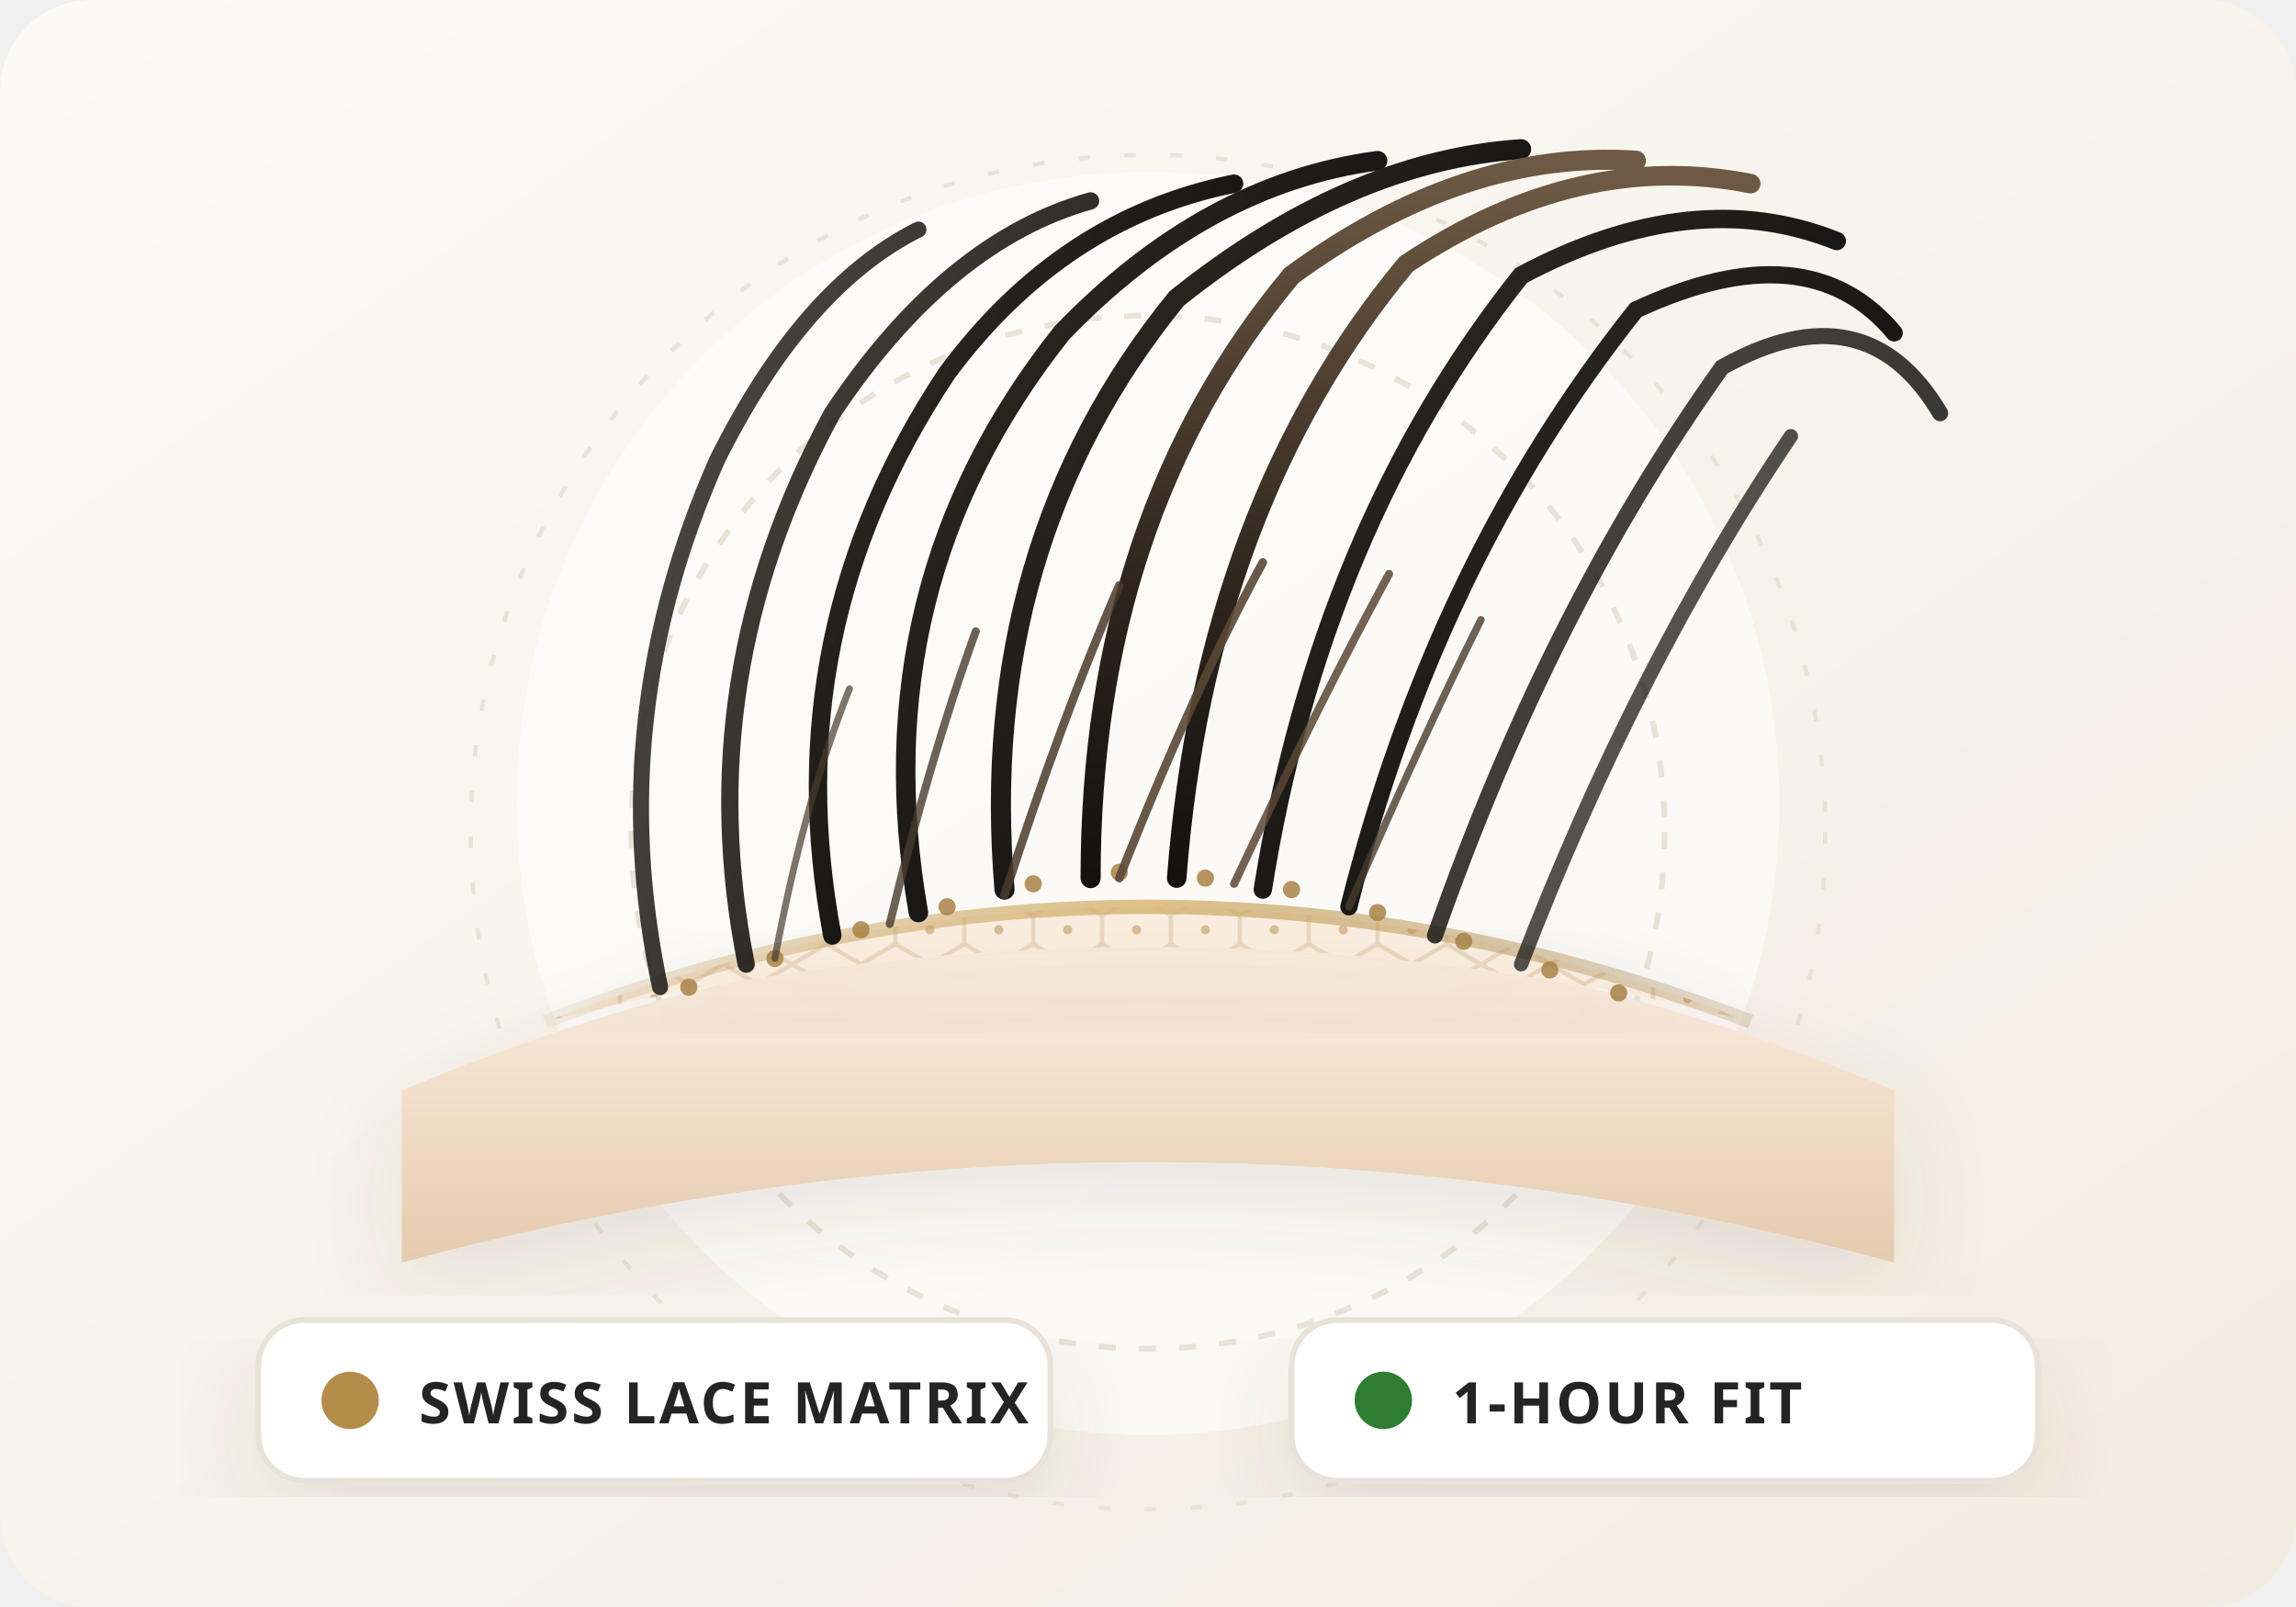
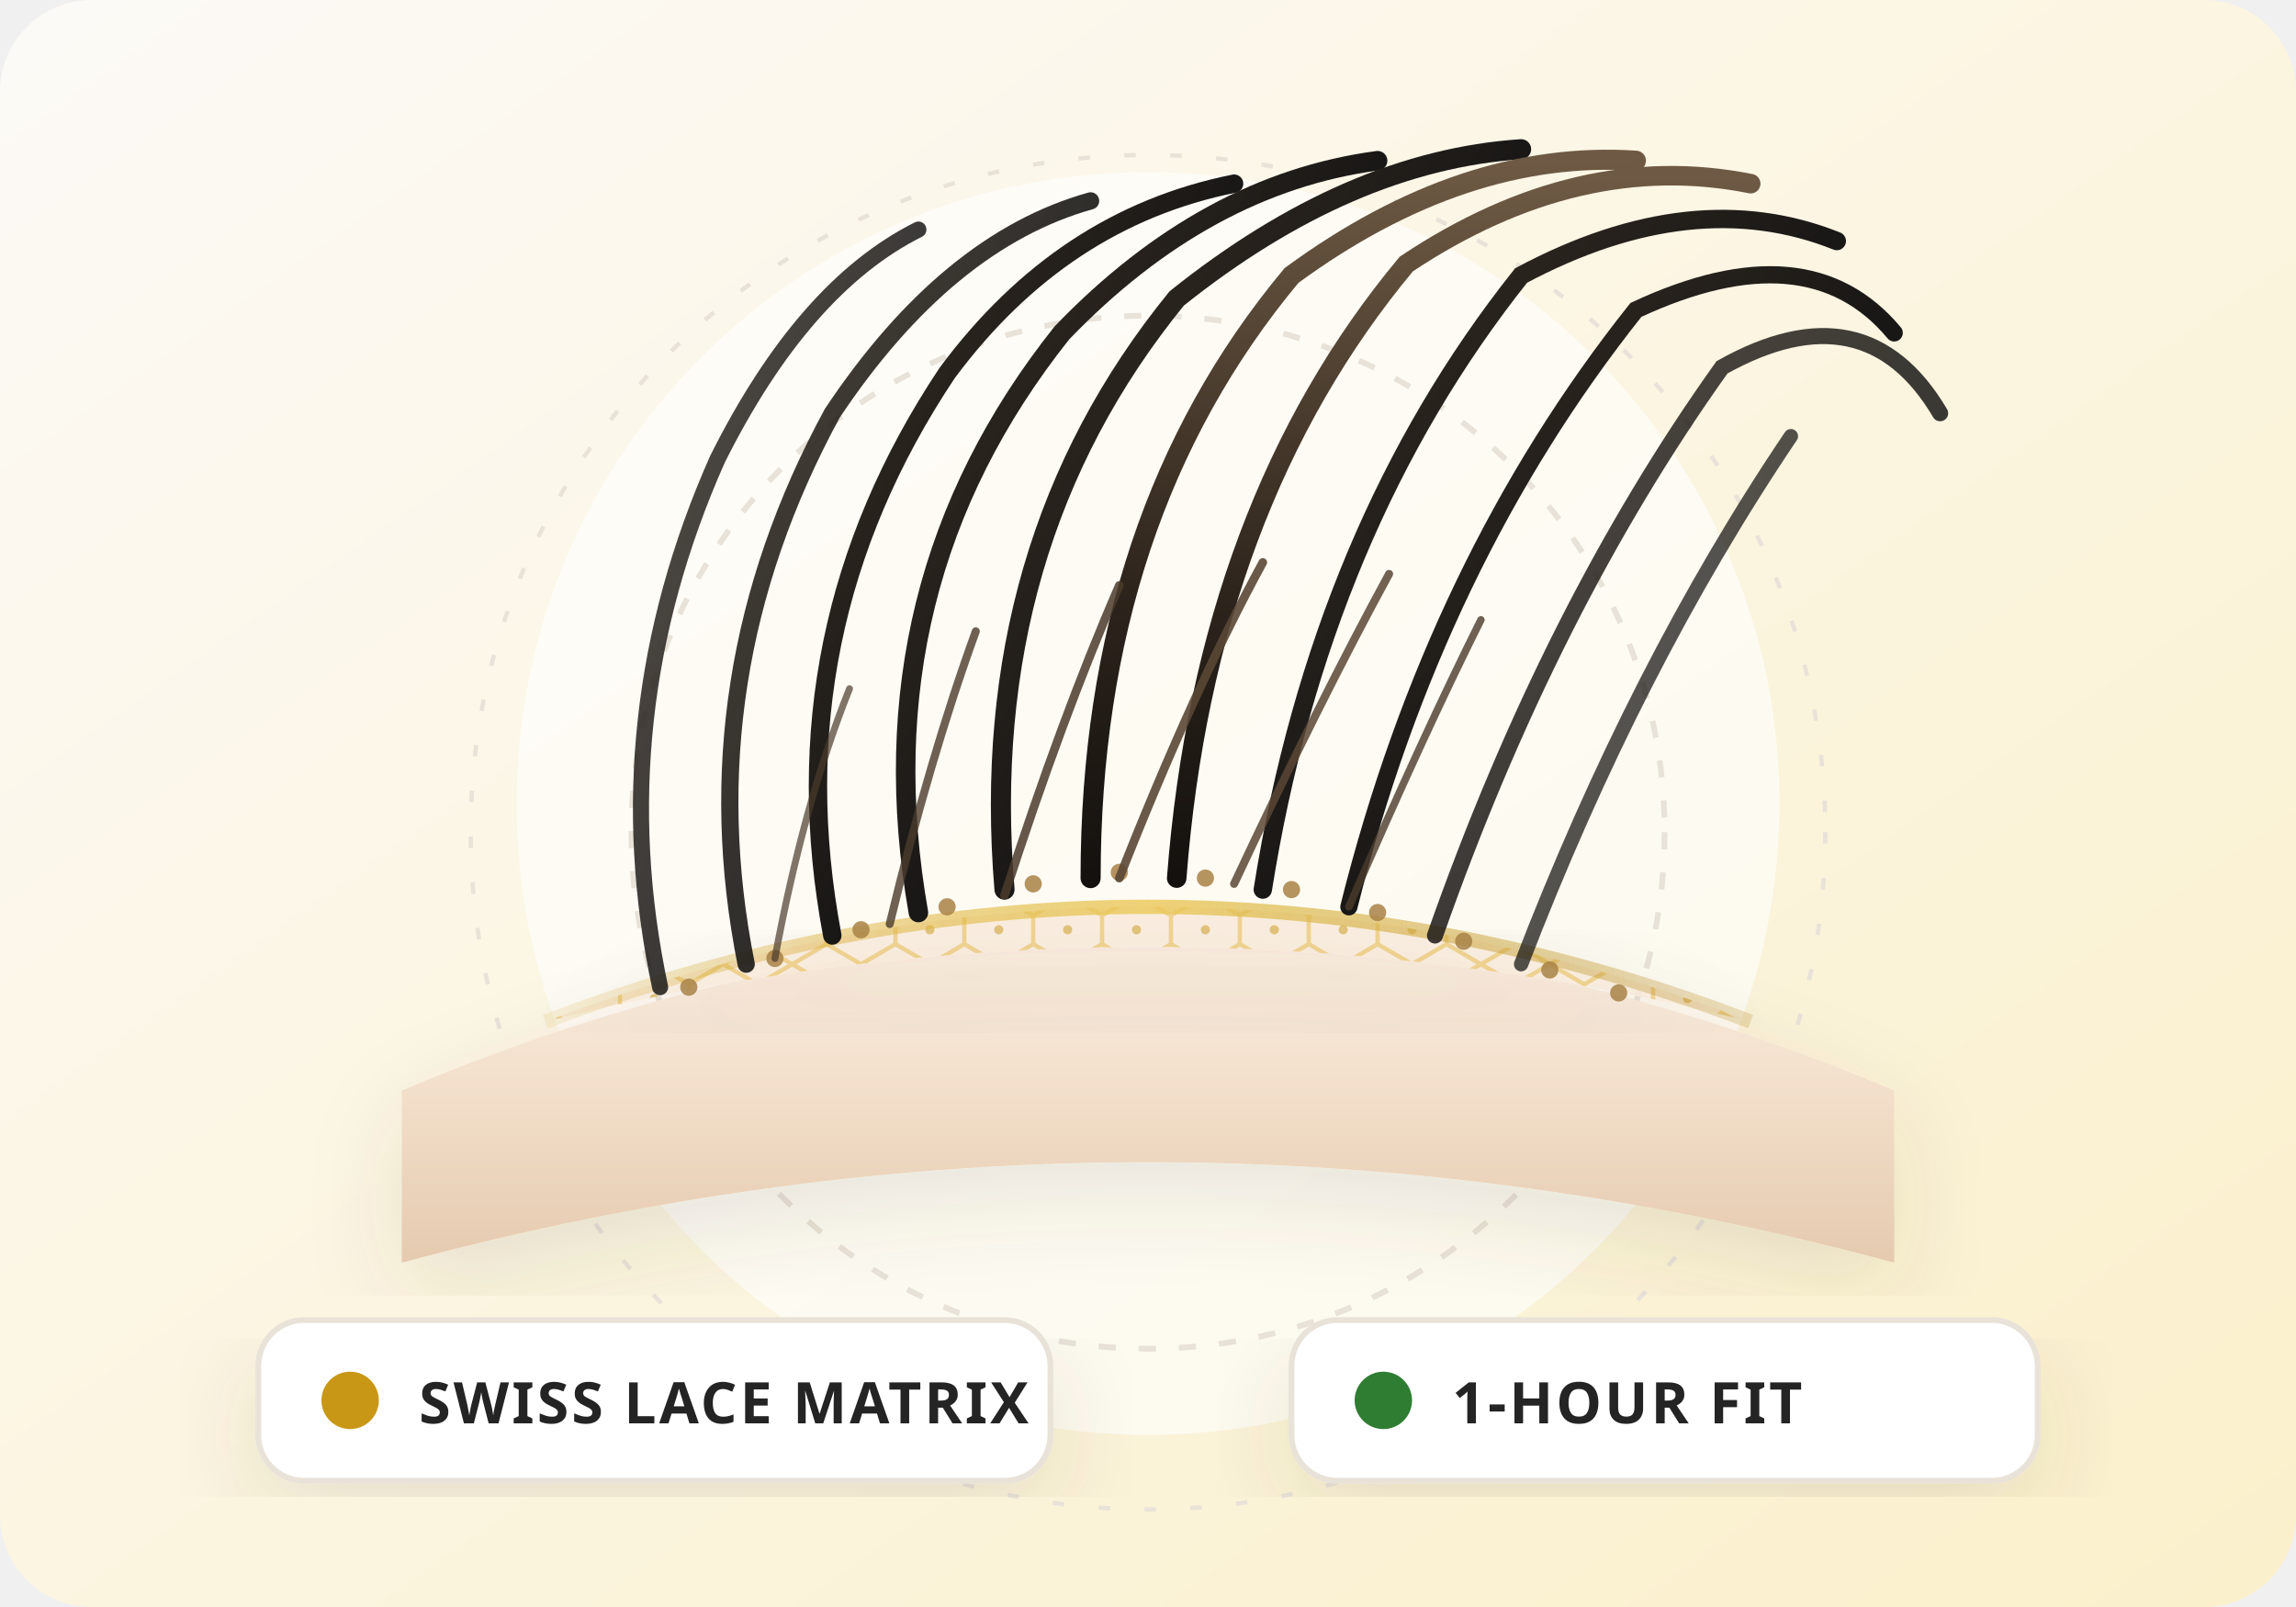
<svg xmlns="http://www.w3.org/2000/svg" viewBox="0 0 400 280" width="100%" height="100%">
  <defs>
    <linearGradient id="bgGrad1" x1="0%" y1="0%" x2="100%" y2="100%">
      <stop offset="0%" stop-color="#FCFAF7" />
-       <stop offset="100%" stop-color="#F3ECE1" />
+       <stop offset="100%" stop-color="#FBF0CB" />
    </linearGradient>
    <linearGradient id="scalpGrad1" x1="0%" y1="0%" x2="0%" y2="100%">
      <stop offset="0%" stop-color="#FBEFE3" />
      <stop offset="50%" stop-color="#F2DEC9" />
      <stop offset="100%" stop-color="#E5CAAF" />
    </linearGradient>
    <pattern id="swissLacePattern" width="12" height="12" patternUnits="userSpaceOnUse">
-       <path d="M 6 0 L 12 3.5 L 12 8.5 L 6 12 L 0 8.5 L 0 3.5 Z" fill="none" stroke="#D3B896" stroke-width="0.75" stroke-opacity="0.45" />
-       <circle cx="6" cy="6" r="0.8" fill="#B58D4A" fill-opacity="0.5" />
+       <path d="M 6 0 L 12 3.5 L 12 8.5 L 6 12 L 0 8.5 L 0 3.5 Z" fill="none" stroke="#DFB233" stroke-width="0.75" stroke-opacity="0.45" />
+       <circle cx="6" cy="6" r="0.8" fill="#C99716" fill-opacity="0.5" />
    </pattern>
    <linearGradient id="hairDarkGrad" x1="0%" y1="0%" x2="100%" y2="100%">
      <stop offset="0%" stop-color="#3A3026" />
      <stop offset="50%" stop-color="#1A1816" />
      <stop offset="100%" stop-color="#0E0C0B" />
    </linearGradient>
    <linearGradient id="hairHighlight" x1="0%" y1="0%" x2="0%" y2="100%">
      <stop offset="0%" stop-color="#6E5A44" />
      <stop offset="60%" stop-color="#2D241C" />
      <stop offset="100%" stop-color="#14110E" />
    </linearGradient>
    <linearGradient id="goldSheen" x1="0%" y1="0%" x2="100%" y2="0%">
-       <stop offset="0%" stop-color="#B58D4A" stop-opacity="0.1" />
-       <stop offset="50%" stop-color="#D9B775" stop-opacity="0.85" />
-       <stop offset="100%" stop-color="#96713B" stop-opacity="0.2" />
+       <stop offset="0%" stop-color="#C99716" stop-opacity="0.1" />
+       <stop offset="50%" stop-color="#ECCB60" stop-opacity="0.85" />
+       <stop offset="100%" stop-color="#AB7B08" stop-opacity="0.2" />
    </linearGradient>
    <filter id="softShadow" x="-10%" y="-10%" width="120%" height="120%">
      <feDropShadow dx="0" dy="6" stdDeviation="8" flood-color="#554433" flood-opacity="0.12" />
    </filter>
  </defs>
  <rect width="400" height="280" rx="16" fill="url(#bgGrad1)" />
  <circle cx="200" cy="140" r="110" fill="#FFFFFF" fill-opacity="0.6" />
  <circle cx="200" cy="145" r="90" fill="none" stroke="#E8E2D8" stroke-dasharray="3 4" stroke-width="1" />
  <circle cx="200" cy="145" r="118" fill="none" stroke="#E8E2D8" stroke-dasharray="2 6" stroke-width="0.75" />
  <g filter="url(#softShadow)">
    <path d="M 70 190 Q 200 135 330 190 L 330 220 Q 200 185 70 220 Z" fill="url(#scalpGrad1)" />
  </g>
  <g filter="url(#softShadow)">
    <path d="M 95 178 Q 200 138 305 178 Q 200 152 95 178 Z" fill="#F8EADB" fill-opacity="0.85" />
    <path d="M 95 178 Q 200 138 305 178 Q 200 152 95 178 Z" fill="url(#swissLacePattern)" />
    <path d="M 95 178 Q 200 138 305 178" fill="none" stroke="url(#goldSheen)" stroke-width="2.5" />
  </g>
  <g fill="#A88347" opacity="0.85">
    <circle cx="120" cy="172" r="1.5" />
    <circle cx="135" cy="167" r="1.5" />
    <circle cx="150" cy="162" r="1.5" />
    <circle cx="165" cy="158" r="1.5" />
    <circle cx="180" cy="154" r="1.5" />
    <circle cx="195" cy="152" r="1.5" />
    <circle cx="210" cy="153" r="1.5" />
    <circle cx="225" cy="155" r="1.5" />
    <circle cx="240" cy="159" r="1.5" />
    <circle cx="255" cy="164" r="1.5" />
    <circle cx="270" cy="169" r="1.5" />
    <circle cx="282" cy="173" r="1.5" />
  </g>
  <g stroke-linecap="round" fill="none">
    <path d="M 115 172 Q 105 125 125 80 Q 140 50 160 40" stroke="url(#hairDarkGrad)" stroke-width="2.8" opacity="0.85" />
    <path d="M 130 168 Q 120 118 145 72 Q 165 42 190 35" stroke="url(#hairDarkGrad)" stroke-width="3" opacity="0.9" />
    <path d="M 145 163 Q 135 110 165 65 Q 185 38 215 32" stroke="url(#hairDarkGrad)" stroke-width="3.2" />
    <path d="M 160 159 Q 150 102 185 58 Q 210 32 240 28" stroke="url(#hairDarkGrad)" stroke-width="3.4" />
    <path d="M 175 155 Q 170 95 205 52 Q 235 28 265 26" stroke="url(#hairDarkGrad)" stroke-width="3.5" />
    <path d="M 190 153 Q 190 90 225 48 Q 255 26 285 28" stroke="url(#hairHighlight)" stroke-width="3.5" />
    <path d="M 205 153 Q 210 88 245 46 Q 275 26 305 32" stroke="url(#hairHighlight)" stroke-width="3.4" />
    <path d="M 220 155 Q 230 92 265 48 Q 295 32 320 42" stroke="url(#hairDarkGrad)" stroke-width="3.2" />
    <path d="M 235 158 Q 250 98 285 54 Q 315 40 330 58" stroke="url(#hairDarkGrad)" stroke-width="3" />
    <path d="M 250 163 Q 270 106 300 64 Q 325 50 338 72" stroke="url(#hairDarkGrad)" stroke-width="2.8" opacity="0.85" />
    <path d="M 265 168 Q 285 116 312 76" stroke="url(#hairDarkGrad)" stroke-width="2.5" opacity="0.75" />
    <path d="M 135 167 Q 140 140 148 120" stroke="#4A3B2C" stroke-width="1.2" opacity="0.7" />
    <path d="M 155 161 Q 162 132 170 110" stroke="#4A3B2C" stroke-width="1.4" opacity="0.8" />
    <path d="M 175 156 Q 185 125 195 102" stroke="#4A3B2C" stroke-width="1.5" opacity="0.85" />
    <path d="M 195 153 Q 208 120 220 98" stroke="#5A4735" stroke-width="1.5" opacity="0.9" />
    <path d="M 215 154 Q 230 122 242 100" stroke="#5A4735" stroke-width="1.4" opacity="0.85" />
    <path d="M 235 158 Q 248 128 258 108" stroke="#4A3B2C" stroke-width="1.3" opacity="0.8" />
  </g>
  <g transform="translate(45, 230)">
    <rect width="138" height="28" rx="8" fill="#FFFFFF" stroke="#E8E2D8" stroke-width="1" filter="url(#softShadow)" />
-     <circle cx="16" cy="14" r="5" fill="#B58D4A" />
+     <circle cx="16" cy="14" r="5" fill="#C99716" />
    <text x="28" y="18" font-family="'DM Sans', system-ui, sans-serif" font-size="10" font-weight="700" fill="#242424" letter-spacing="0.5">SWISS LACE MATRIX</text>
  </g>
  <g transform="translate(225, 230)">
    <rect width="130" height="28" rx="8" fill="#FFFFFF" stroke="#E8E2D8" stroke-width="1" filter="url(#softShadow)" />
    <circle cx="16" cy="14" r="5" fill="#2E7D32" />
    <text x="28" y="18" font-family="'DM Sans', system-ui, sans-serif" font-size="10" font-weight="700" fill="#242424" letter-spacing="0.5">1-HOUR FIT</text>
  </g>
</svg>
